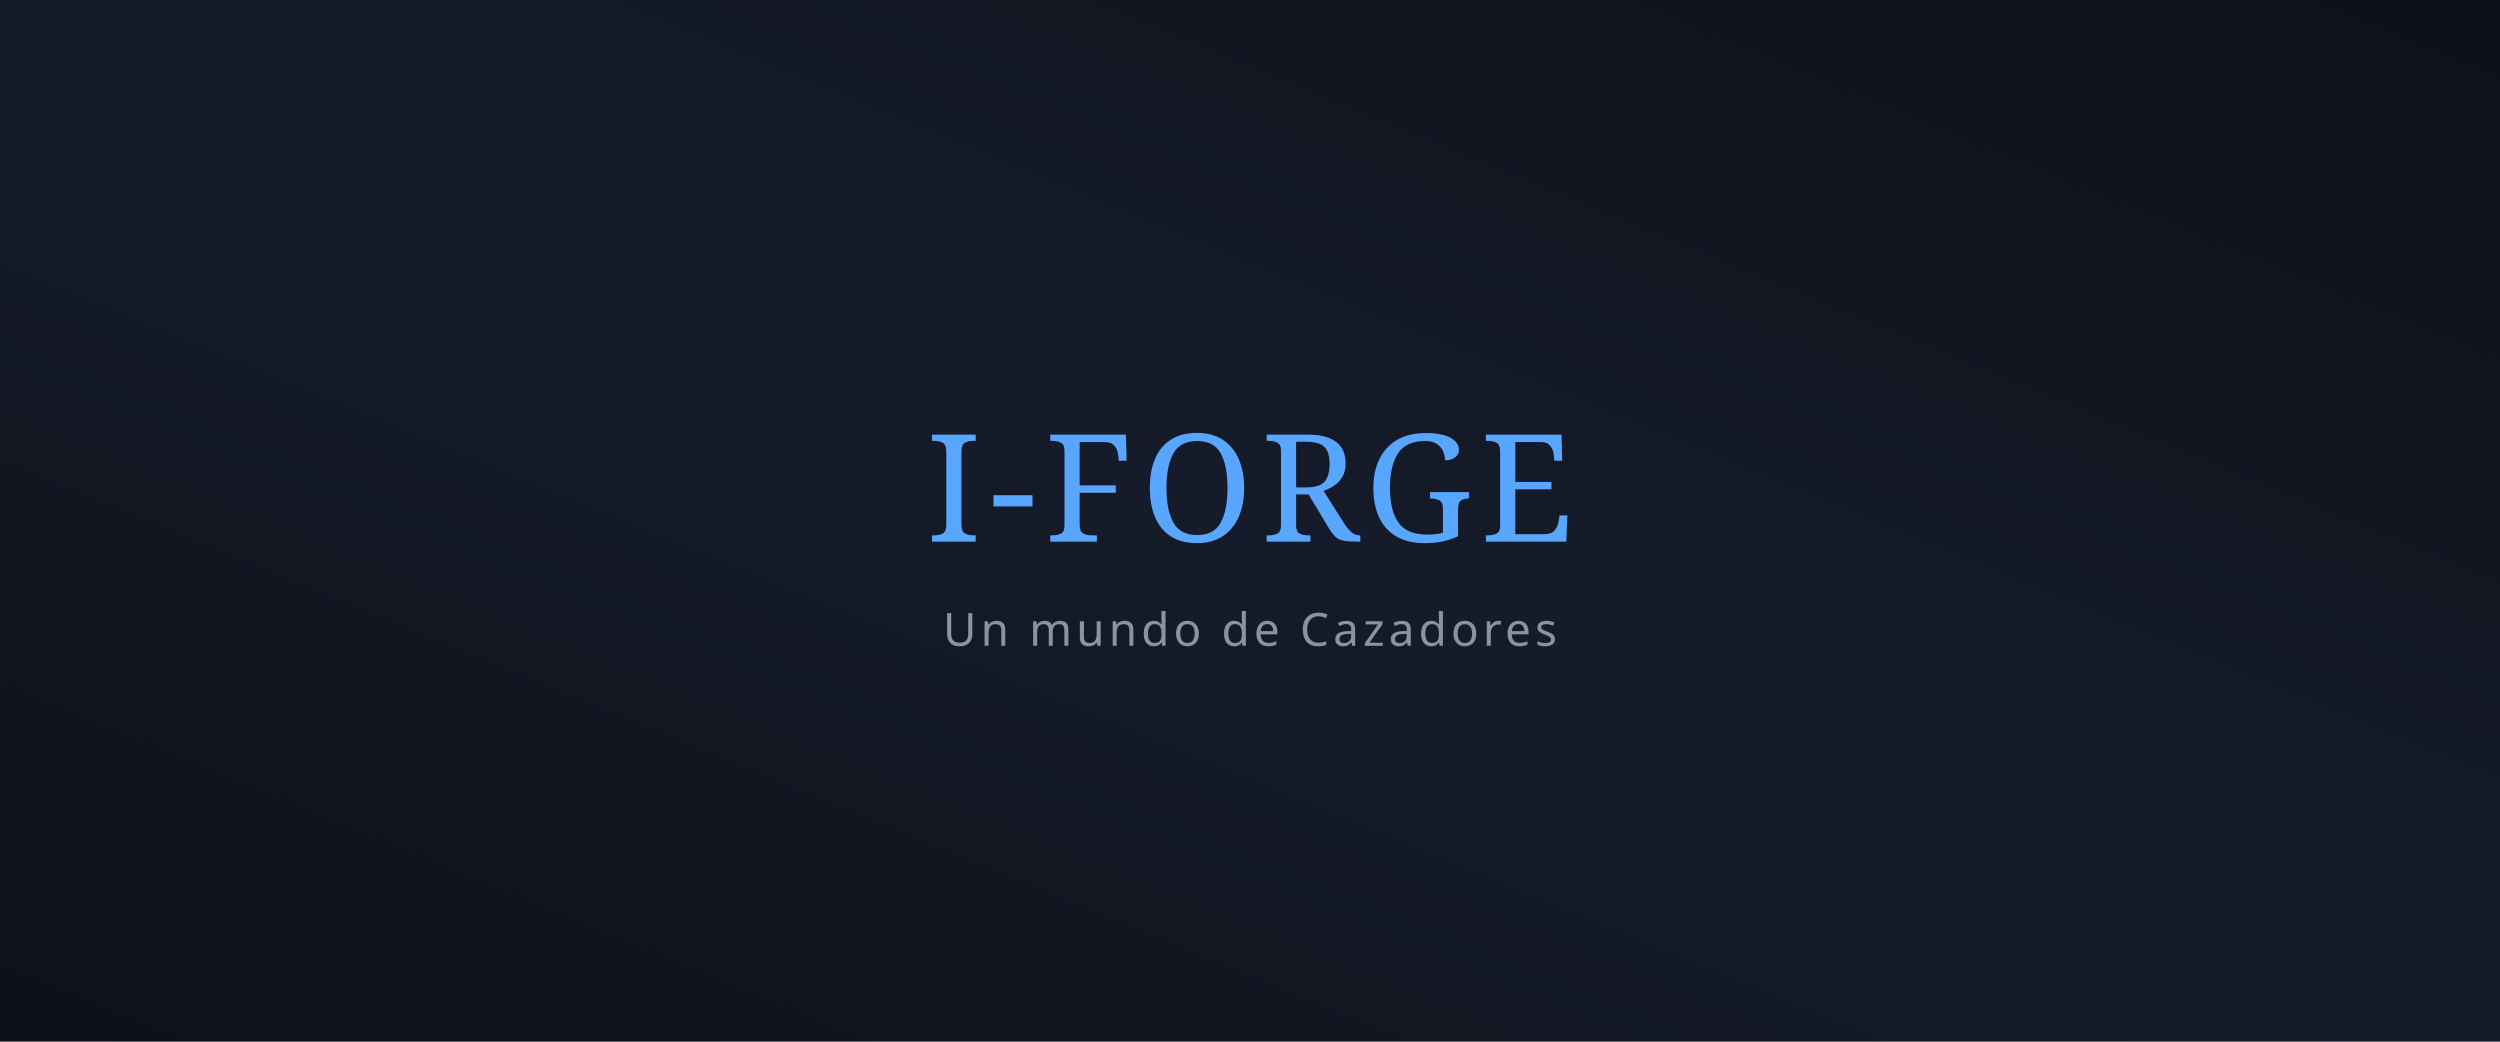
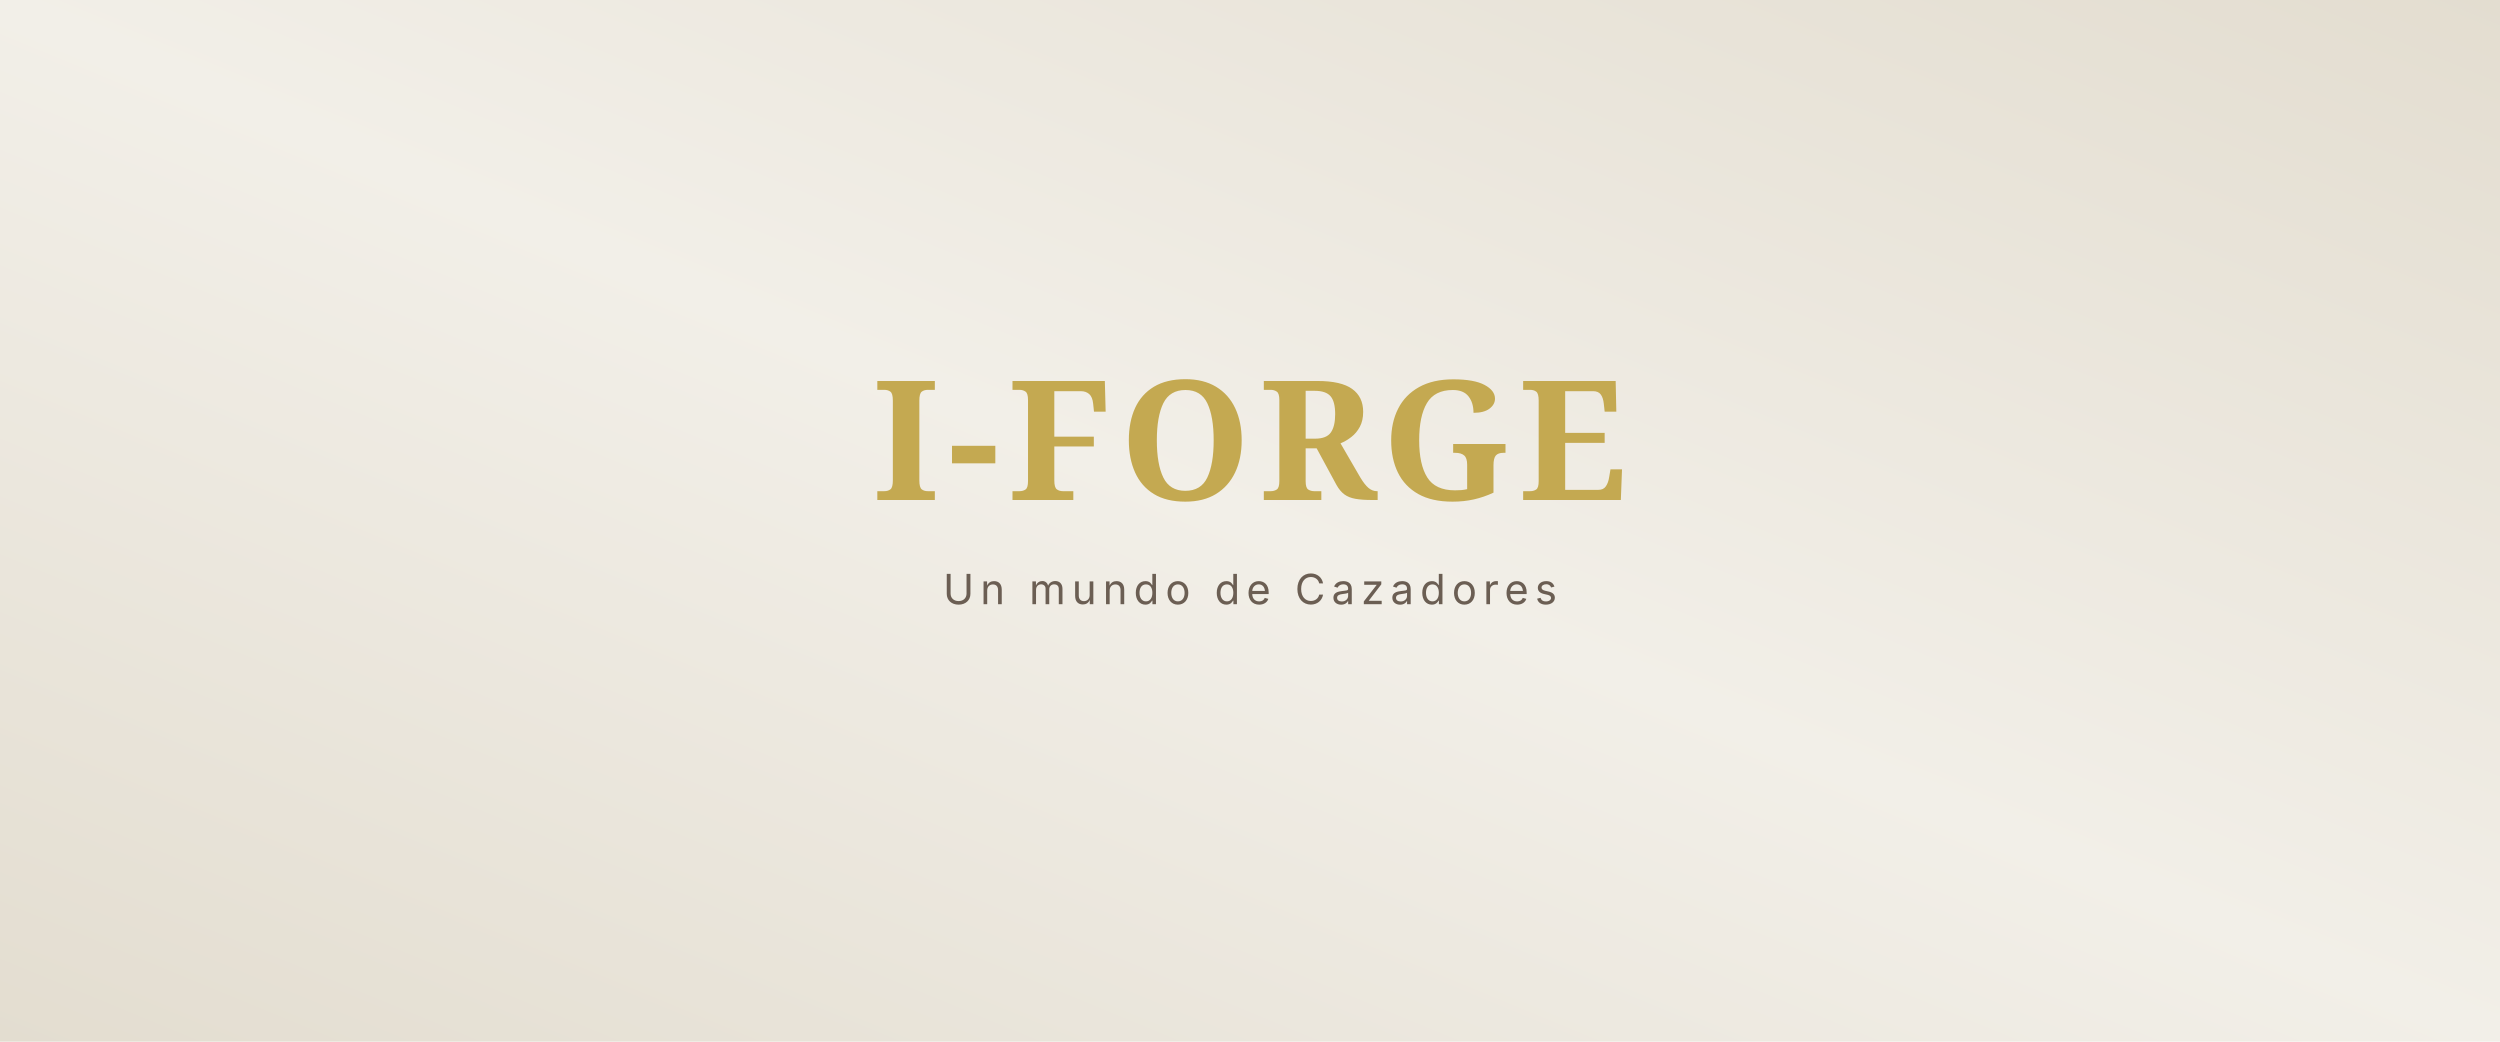
<svg xmlns="http://www.w3.org/2000/svg" width="1200" height="500" viewBox="0 0 1200 500">
  <defs>
    <linearGradient id="g" x1="0%" y1="100%" x2="100%" y2="0%">
-       <stop offset="0%" style="stop-color:#0d1117" />
-       <stop offset="50%" style="stop-color:#151b2a" />
-       <stop offset="100%" style="stop-color:#0d1117" />
+       <stop offset="0%" style="stop-color:#e3ddd0" />
+       <stop offset="50%" style="stop-color:#f2efe8" />
+       <stop offset="100%" style="stop-color:#e3ddd0" />
    </linearGradient>
  </defs>
  <rect fill="url(#g)" width="1200" height="500" />
-   <text x="600" y="260" font-family="Georgia,serif" font-size="72" fill="#58a6ff" text-anchor="middle" letter-spacing="4">I-FORGE</text>
-   <text x="600" y="310" font-family="sans-serif" font-size="22" fill="#8b949e" text-anchor="middle" letter-spacing="2">Un mundo de Cazadores</text>
+   <text x="600" y="240" font-family="Playfair Display, Georgia, serif" font-size="80" fill="#c4a951" text-anchor="middle" letter-spacing="4" font-weight="700">I-FORGE</text>
+   <text x="600" y="290" font-family="Inter, sans-serif" font-size="20" fill="#6b5e53" text-anchor="middle" letter-spacing="3">Un mundo de Cazadores</text>
</svg>
